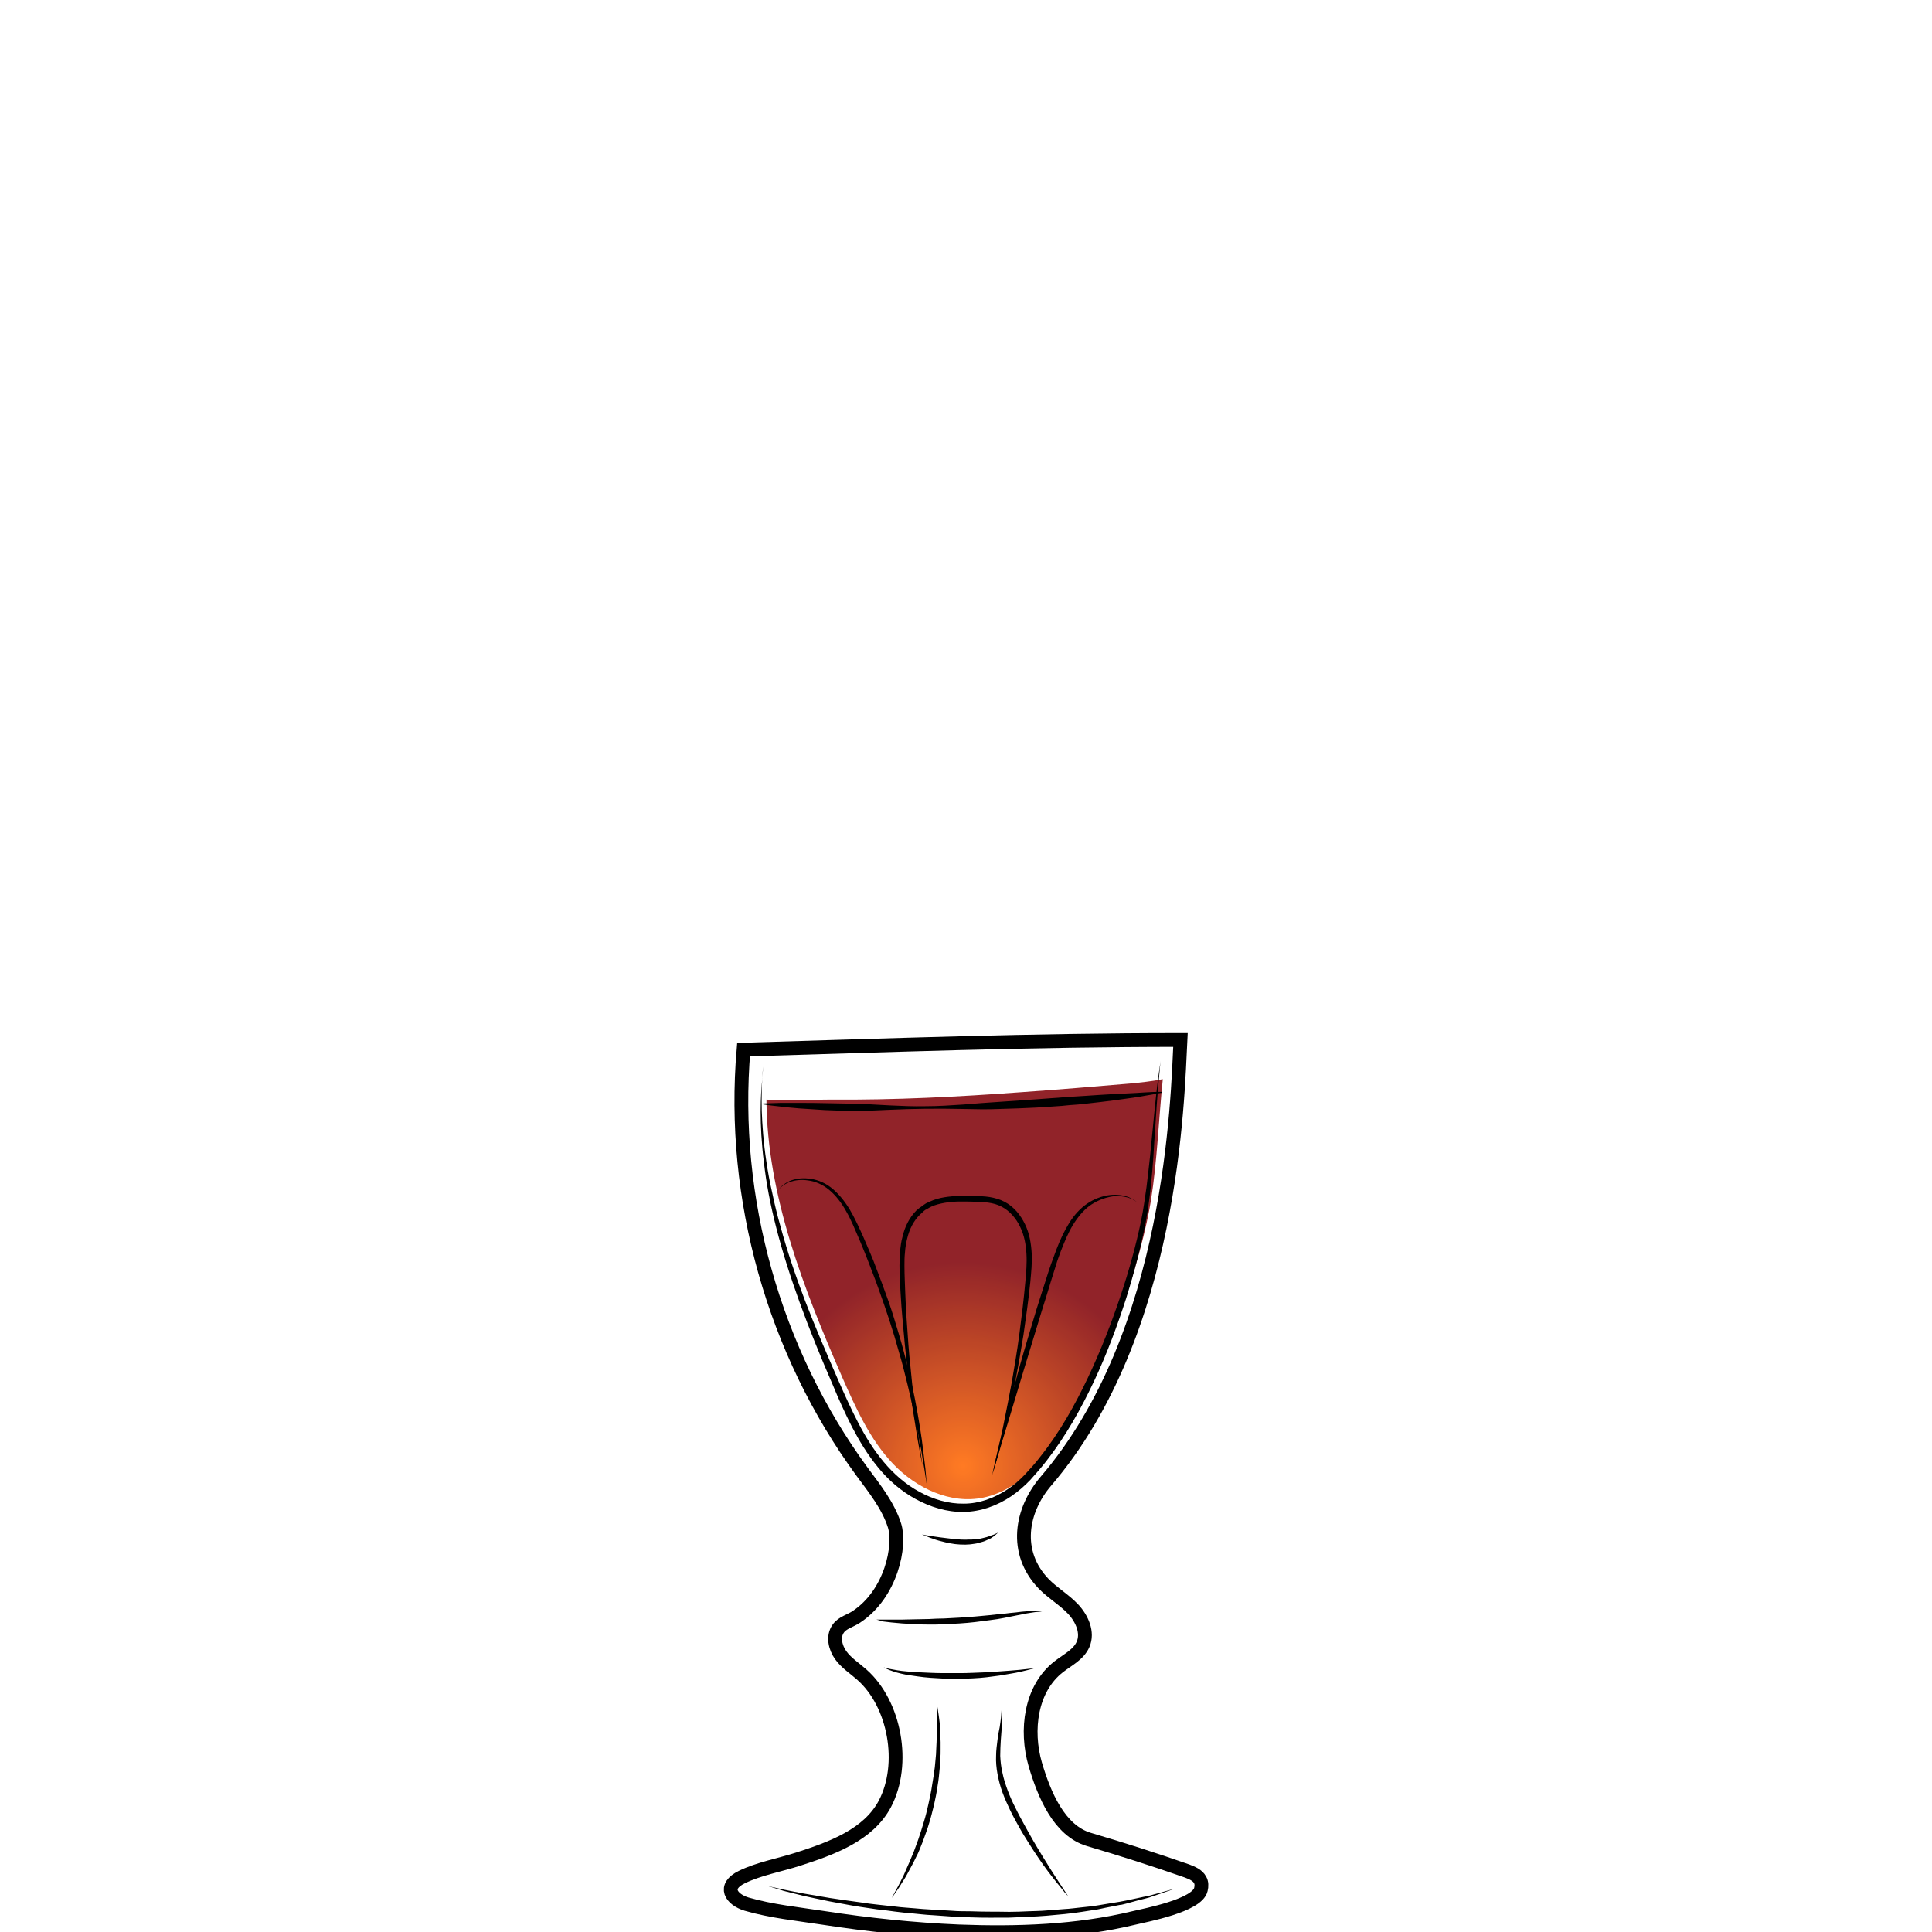
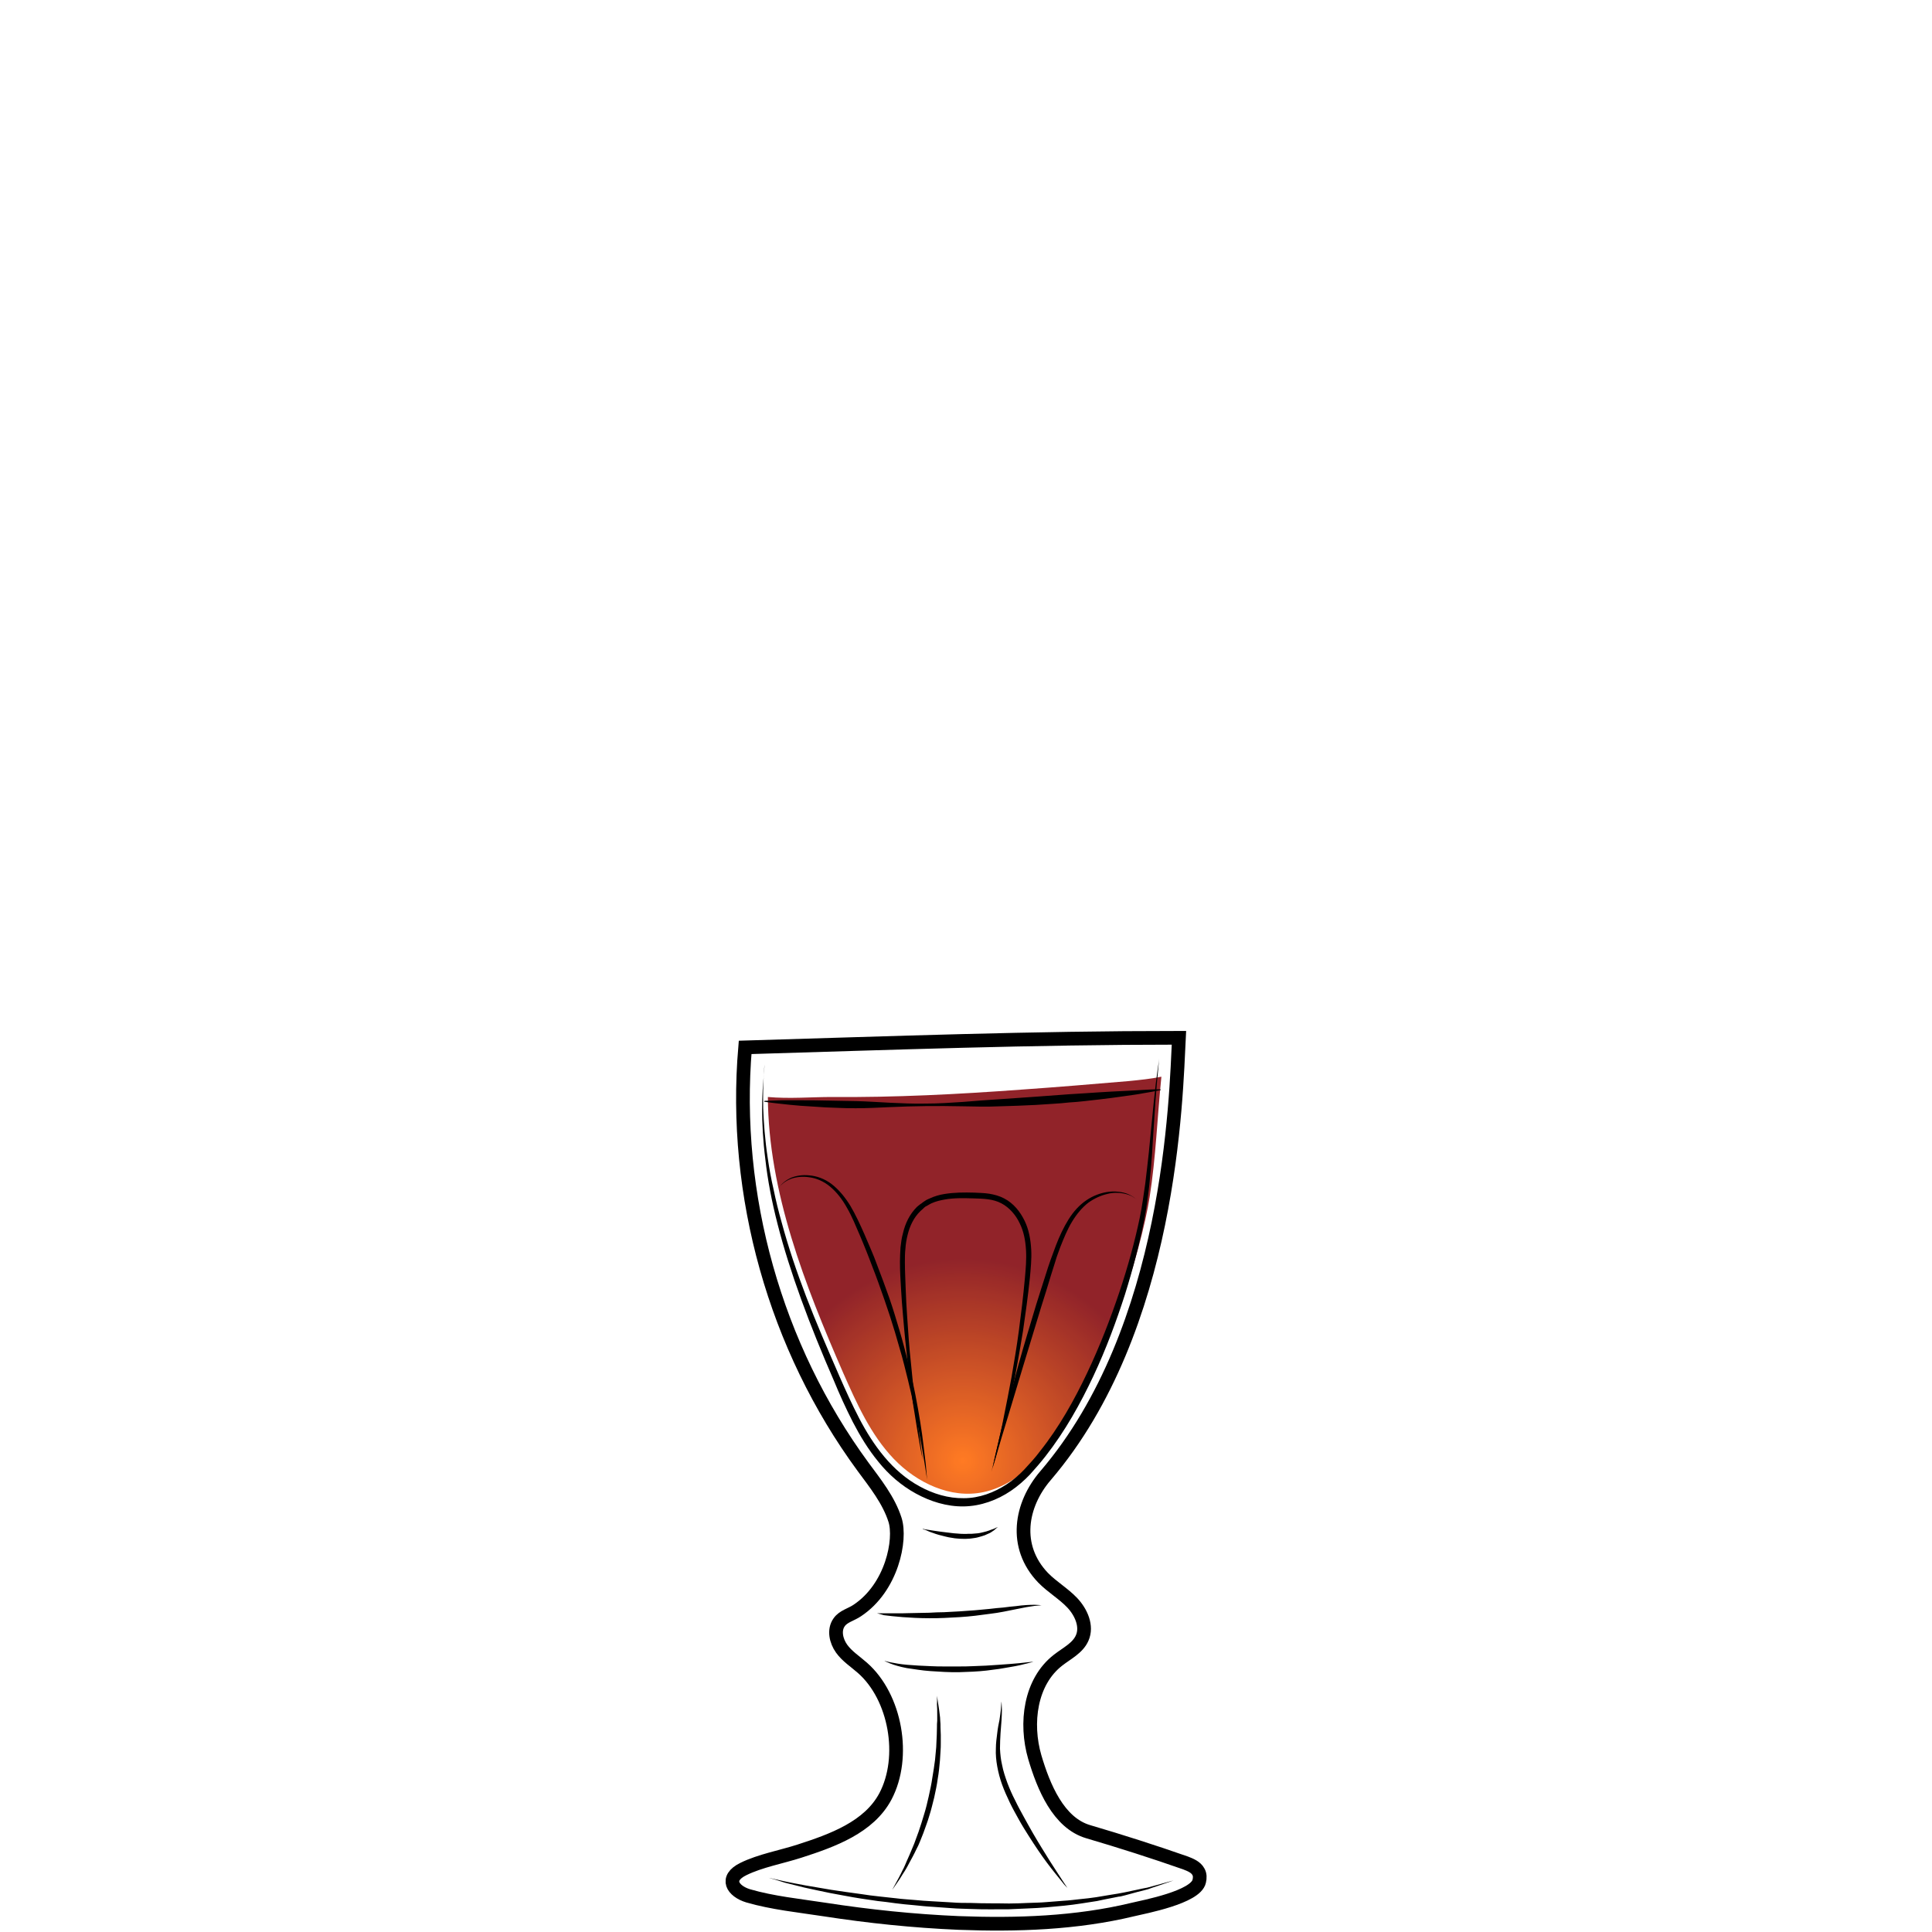
- <svg xmlns="http://www.w3.org/2000/svg" id="Layer_1" viewBox="0 0 700 700">
-   <style>.st0{fill:none}.st1{opacity:.86;fill:url(#SVGID_1_)}.st2{fill:none;stroke:#000;stroke-width:5;stroke-miterlimit:10}</style>
-   <path class="st0" d="M0 0h700v700H0z" />
-   <radialGradient id="SVGID_1_" cx="348.858" cy="531.128" r="73.972" gradientUnits="userSpaceOnUse">
+ <svg xmlns="http://www.w3.org/2000/svg" id="Layer_1" viewBox="0 0 705 705">
+   <style>.st0{fill:none}.st1{opacity:.86;fill:url(#SVGID_1_);enable-background:new}.st2{fill:none;stroke:#000;stroke-width:5;stroke-miterlimit:10}</style>
+   <path class="st0" d="M122.5 0h460v705h-460V0z" />
+   <radialGradient id="SVGID_1_" cx="351.33" cy="173.952" r="73.972" gradientTransform="matrix(1 0 0 -1 0 707)" gradientUnits="userSpaceOnUse">
    <stop offset=".007" stop-color="#ff6500" />
    <stop offset="1" stop-color="#7f0007" />
  </radialGradient>
-   <path class="st1" d="M409.3 392.6c-13 1.1-26 2.2-39 3.1-23.1 1.7-46.3 2.9-69.4 2.7-7 0-15.5.7-23.2 0 .2 34.6 13.5 68.6 27.5 100.7 4.9 11.1 10 22.5 18.4 31.3s20.8 14.7 32.7 12.2c6.7-1.4 13-5.3 17.7-10.3 26.1-27.3 40.2-79.5 43-97.3 2.3-14.6 2.8-29.3 4.3-44-3.9.8-8 1.2-12 1.6z" />
-   <path class="st2" d="M269.4 380.3c-4.6 53.9 11 109.4 43 153 4.5 6.1 9.4 12.2 11.7 19.4 2.3 7.2-1.1 24.7-13.8 33.1-2.2 1.5-5.1 2.1-6.6 4.3-2 2.8-1.1 6.8.9 9.6s5 4.7 7.6 7c12.1 10.6 16 32.5 8.4 46.9-6 11.3-19.3 16.1-31.4 20-6.5 2.1-14.3 3.5-20.4 6.5-7 3.4-3.9 8.1 1.7 9.8 8.9 2.6 18.8 3.6 27.9 5 16.2 2.5 32.5 4.2 48.9 4.9 21.2.8 42.9.1 63.6-4.9 4.2-1 22.9-4.5 24.2-10.3.3-1.2.3-2.5-.3-3.5-.9-1.7-2.9-2.5-4.7-3.2-11.7-4.1-23.6-7.9-35.5-11.4-10.9-3.2-16.3-16.4-19.5-27.2-3.6-12.4-1.7-27.5 8.5-35.4 3.2-2.5 7.2-4.4 8.8-8.1 1.9-4.3-.4-9.4-3.6-12.8-3.2-3.4-7.4-5.8-10.7-9.2-10.9-11.4-8.2-26.6.9-37.2 46-53.7 47.6-138.3 48.7-159.8-53.8 0-104.4 1.9-158.3 3.5z" />
-   <path d="M281.7 431.6s.1-.1.2-.3c.2-.2.3-.5.7-.9.7-.8 1.8-1.7 3.5-2.5 1.7-.7 4.1-1.2 6.7-.9 2.6.2 5.6 1.2 8.2 3.2 2.6 2 4.9 4.8 6.8 7.9 1.9 3.2 3.5 6.7 5.1 10.3.8 1.8 1.6 3.7 2.4 5.6.8 1.9 1.6 3.8 2.3 5.8 1.5 3.9 3 7.9 4.4 11.9 1.4 4 2.6 8.1 3.8 12.1 1.2 4 2.2 8 3.2 11.9.9 3.9 1.8 7.6 2.5 11.2.7 3.6 1.3 7 1.8 10.1.5 3.1.9 6 1.2 8.6.3 2.6.6 4.8.8 6.6.3 3.7.5 5.8.5 5.8s-.3-2.1-.9-5.8c-.3-1.8-.7-4-1.1-6.6-.5-2.5-1-5.4-1.6-8.5-.3-1.6-.6-3.2-1-4.8-.4-1.7-.7-3.4-1.1-5.2-.8-3.5-1.7-7.2-2.7-11.1-.5-1.9-1-3.9-1.6-5.8-.6-2-1.1-3.9-1.7-5.9-1.2-4-2.5-8-3.9-12s-2.8-8-4.3-11.8c-.7-1.9-1.5-3.9-2.2-5.7-.8-1.9-1.5-3.8-2.3-5.6-1.6-3.7-3-7.2-4.8-10.3-1.7-3.1-3.8-5.8-6.2-7.8-2.4-2-5.1-3.1-7.6-3.4-2.5-.4-4.7-.1-6.5.5-1.7.6-2.9 1.5-3.6 2.2-.4.3-.6.7-.8.8-.1.3-.2.4-.2.4z" />
-   <path d="M334.2 530.8s-.2-.9-.5-2.5c-.3-1.7-.8-4.1-1.3-7.2-.5-3.1-1.1-6.9-1.8-11.2-.6-4.3-1.3-9.2-1.9-14.6-.6-5.4-1.2-11.2-1.7-17.3-.3-3.1-.5-6.2-.7-9.5-.2-3.2-.4-6.5-.4-10 0-1.7.1-3.4.2-5.2.2-1.7.4-3.5.9-5.2.8-3.5 2.4-6.9 5.1-9.6l1.1-.9.3-.2.3-.2.5-.4c.4-.3.8-.5 1.2-.8.4-.2.8-.4 1.3-.6 1.7-.8 3.5-1.3 5.3-1.6 3.7-.6 7.3-.6 10.9-.5 1.8.1 3.6.1 5.5.4 1.8.3 3.7.8 5.4 1.7 3.5 1.8 5.9 4.9 7.5 8.2 1.6 3.3 2.2 7 2.4 10.5.2 3.5-.2 7-.5 10.4-.7 6.7-1.6 13.2-2.5 19.3-1 6.1-2 11.9-3 17.1-2.1 10.6-4.3 19.3-6 25.4-.8 3-1.5 5.4-2 7-.5 1.6-.7 2.5-.7 2.5s.9-3.5 2.3-9.6c.7-3.1 1.6-6.8 2.4-11.1.9-4.3 1.8-9.1 2.8-14.4.9-5.3 1.9-11 2.7-17.1.8-6.1 1.6-12.5 2.2-19.2.3-3.3.6-6.7.4-10.1-.2-3.4-.8-6.8-2.3-9.8-1.4-3-3.8-5.8-6.7-7.3-3-1.6-6.5-1.7-10.1-1.8-3.6-.1-7.1-.2-10.5.4-1.7.3-3.4.7-4.9 1.4-.4.2-.8.4-1.1.6-.3.2-.7.4-1.1.6l-.5.4-.2.2-.2.2-.9.8c-2.4 2.3-3.9 5.4-4.7 8.7-.4 1.6-.7 3.3-.8 5-.2 1.7-.2 3.3-.2 5 0 3.3.2 6.6.3 9.9.1 3.2.3 6.4.5 9.5.4 6.1.8 12 1.4 17.3 1 10.7 2.1 19.6 3 25.8.8 6.1 1.3 9.6 1.3 9.6z" />
-   <path d="M359.7 533.8s.1-.5.3-1.4c.2-.9.4-2.2.8-3.8.8-3.3 1.8-8 3.3-13.6 1.4-5.6 3.2-12.1 5.1-19.1 1-3.5 2-7.1 3.1-10.7 1.1-3.6 2.2-7.3 3.3-11 1.2-3.7 2.3-7.4 3.5-11 1.1-3.6 2.4-7.2 3.7-10.6 1.3-3.4 2.8-6.6 4.6-9.5 1.8-2.9 4-5.3 6.5-7 2.5-1.7 5.1-2.6 7.4-3 2.4-.4 4.5-.2 6.2.2 1.7.4 2.8 1.1 3.6 1.6.4.3.6.5.8.6.2.2.3.2.3.2s-.1-.1-.3-.2c-.2-.1-.5-.3-.9-.6-.8-.5-2-1-3.6-1.3-1.6-.3-3.7-.4-5.9.2-2.2.5-4.7 1.6-6.9 3.2-2.2 1.7-4.2 4.1-5.9 6.9-1.7 2.8-3 6-4.3 9.3-.6 1.7-1.3 3.4-1.8 5.2-.6 1.8-1.1 3.6-1.7 5.4-1.1 3.6-2.2 7.3-3.4 11-4.5 14.8-9 29.5-12.3 40.6-1.7 5.5-3.1 10.2-4 13.4-.9 3.2-1.5 5-1.5 5zM334.1 556s.5 0 1.2.2c.8.1 1.9.3 3.2.5l2.1.3 2.4.3c.8.1 1.7.2 2.5.3.9.1 1.7.1 2.6.2.9 0 1.7.1 2.6 0h1.3c.4 0 .8-.1 1.2-.1.4 0 .8-.1 1.2-.1.4-.1.8-.1 1.1-.2.7-.2 1.4-.3 2-.5l.9-.3c.3-.1.5-.2.8-.3.5-.2 1-.3 1.3-.5.7-.3 1.1-.5 1.1-.5s-.3.3-.9.8c-.3.3-.7.6-1.2.9-.2.2-.5.3-.8.5-.3.1-.6.3-.9.4-.6.3-1.3.6-2.1.8-.8.2-1.6.5-2.4.6-.9.1-1.7.3-2.7.3-.9.1-1.8 0-2.8 0-.9-.1-1.8-.1-2.7-.3-.9-.1-1.8-.3-2.6-.5-1.7-.4-3.2-.8-4.5-1.3-1.3-.4-2.3-.9-3-1.2a4 4 0 0 1-.9-.3zm-16.6 30.8h9.4c1.4 0 2.9-.1 4.6-.1 1.6 0 3.3-.1 5.1-.1 1.8-.1 3.6-.2 5.4-.2 1.8-.1 3.7-.2 5.6-.3 1.9-.1 3.7-.3 5.6-.4 1.8-.2 3.7-.3 5.4-.5 1.8-.2 3.4-.4 5-.5 1.6-.2 3.1-.4 4.5-.5 2.8-.4 5.2-.5 6.9-.5.8 0 1.5.1 1.9.1.4.1.7.1.7.1s-.9 0-2.6.2c-1.6.2-3.9.6-6.7 1.2-1.4.3-2.9.6-4.5.9-1.6.3-3.3.6-5.1.8-1.8.2-3.6.5-5.4.7-1.9.2-3.7.4-5.6.5-1.9.1-3.8.2-5.6.3-1.9.1-3.7.1-5.5.1-3.6 0-6.9-.2-9.7-.4-2.8-.2-5.2-.5-6.8-.7-1.7-.5-2.6-.7-2.6-.7zm2.7 17.3s.8.3 2.3.6c1.5.3 3.6.7 6.1.9 2.5.2 5.5.4 8.7.5 1.6.1 3.3.1 4.9.1h5.1c1.7 0 3.4 0 5.1-.1 1.7-.1 3.3-.1 4.9-.2 1.6-.1 3.1-.2 4.6-.3 1.5-.1 2.8-.2 4.1-.3 2.6-.2 4.7-.4 6.2-.6 1.5-.2 2.4-.2 2.4-.2s-.8.2-2.3.6c-1.5.4-3.6.9-6.1 1.3-1.3.2-2.7.5-4.1.7-1.5.2-3 .4-4.6.6-1.6.2-3.3.3-5 .4-1.7.1-3.4.1-5.2.2-1.7 0-3.5 0-5.2-.1-1.7-.1-3.4-.2-5-.3-1.6-.1-3.2-.3-4.6-.5-1.5-.2-2.9-.4-4.1-.6-2.6-.5-4.6-1.1-6.1-1.7-.7-.3-1.2-.5-1.6-.7-.3-.2-.5-.3-.5-.3zm19.2 12.8s.2 1.1.5 3.2c.2 1 .3 2.2.5 3.6.1.7.2 1.5.2 2.3.1.8.1 1.6.1 2.5 0 .9.1 1.8.1 2.7v2.9c0 1 0 2-.1 3.1s-.1 2.1-.2 3.2c-.2 2.2-.4 4.5-.8 6.7-.3 2.3-.8 4.6-1.3 6.9-.6 2.3-1.1 4.6-1.8 6.7-.6 2.2-1.5 4.3-2.2 6.4l-1.2 3c-.4 1-.8 1.9-1.3 2.8-.4.9-.9 1.8-1.3 2.6s-.9 1.6-1.3 2.4c-.4.8-.8 1.5-1.2 2.2-.4.7-.8 1.3-1.2 1.9-.7 1.2-1.4 2.3-2 3.1-1.2 1.7-1.8 2.6-1.8 2.6s.5-1 1.5-2.8c.5-.9 1.1-2 1.7-3.2.3-.6.6-1.3 1-2 .3-.7.7-1.5 1-2.3.7-1.6 1.5-3.3 2.2-5.1.4-.9.8-1.9 1.1-2.8.4-1 .7-2 1.1-3 .7-2.1 1.4-4.2 2-6.3.7-2.2 1.2-4.4 1.7-6.6.5-2.3 1-4.5 1.3-6.7.4-2.2.7-4.4 1-6.6.1-1.1.2-2.1.3-3.2.1-1 .2-2 .2-3 .1-2 .2-3.9.2-5.6 0-.9 0-1.7.1-2.5v-2.2c0-1.4 0-2.6-.1-3.7.1-2 0-3.2 0-3.2zm23.5 2s0 .3.1.8c0 .5.1 1.4.1 2.4 0 2.1-.2 5-.5 8.5-.1 1.7-.2 3.6-.2 5.6.1 2 .3 4 .8 6.1.4 2.1 1.1 4.2 1.9 6.4.8 2.1 1.7 4.2 2.8 6.3 1 2.1 2.1 4.1 3.2 6.1s2.2 4 3.3 5.9c2.2 3.8 4.4 7.3 6.2 10.2 1.9 3 3.5 5.4 4.6 7.1 1.1 1.7 1.8 2.7 1.8 2.7l-.6-.6c-.4-.4-.9-1-1.5-1.8-1.3-1.6-3.2-3.9-5.3-6.7-2.1-2.8-4.4-6.2-6.8-10-1.2-1.9-2.4-3.8-3.5-5.8s-2.3-4.1-3.3-6.2c-1-2.1-2-4.3-2.8-6.5-.8-2.2-1.4-4.5-1.8-6.7-.4-2.2-.6-4.4-.5-6.5 0-2.1.3-4 .5-5.7.2-1.8.5-3.3.8-4.7.2-1.4.4-2.6.5-3.7.2-2 .2-3.2.2-3.2z" />
-   <path d="M277.9 683.3s2.3.5 6.3 1.4c2 .4 4.4.9 7.2 1.4 2.8.5 6 1 9.4 1.6 3.5.5 7.2 1.1 11.2 1.6 2 .3 4 .6 6.1.8 2.1.2 4.2.5 6.4.7 2.2.3 4.4.4 6.6.6 2.2.2 4.5.4 6.8.5 2.3.1 4.6.3 6.9.4 2.3.2 4.7.2 7 .2 4.7.2 9.3.1 13.9.2 2.3 0 4.6-.1 6.8-.2 2.3-.1 4.5-.1 6.7-.3 2.2-.2 4.3-.3 6.4-.5 2.1-.1 4.1-.4 6.1-.6 2-.2 3.9-.4 5.8-.7 1.9-.3 3.7-.6 5.4-.9 3.5-.5 6.6-1.2 9.4-1.8 1.4-.3 2.7-.6 3.9-.8 1.2-.3 2.3-.6 3.3-.9 3.9-1.1 6.2-1.7 6.2-1.7s-2.2.8-6.1 2.1c-1 .3-2.1.7-3.2 1.1-1.2.3-2.5.7-3.9 1-1.4.4-2.9.8-4.4 1.2l-1.2.3c-.4.1-.8.2-1.2.2-.8.2-1.7.3-2.5.5-1.7.3-3.5.7-5.4 1.1-1.9.3-3.8.6-5.8.9-2 .3-4.1.6-6.2.8-2.1.2-4.3.4-6.5.6-2.2.2-4.4.3-6.7.4l-6.9.3c-4.6 0-9.3.1-14-.1-2.3-.1-4.7-.1-7-.3-2.3-.2-4.7-.3-7-.5-2.3-.1-4.6-.4-6.8-.6-2.3-.2-4.5-.4-6.7-.7-2.2-.3-4.3-.6-6.4-.8-2.1-.3-4.1-.6-6.1-.9-4-.6-7.7-1.4-11.2-2-3.5-.7-6.6-1.4-9.4-2l-7.2-1.8c-3.7-1.2-6-1.8-6-1.8zm-1.4-296.8s-.1 1.5-.3 4.2c-.2 2.7-.3 6.8-.2 11.9.2 5.1.6 11.3 1.7 18.4.5 3.5 1.2 7.3 2.1 11.2.8 3.9 1.8 8 3 12.2 2.3 8.5 5.3 17.5 8.9 26.9 3.6 9.4 7.8 19.1 12.2 29.2 2.2 5 4.5 10.1 7.1 15.1 2.6 5 5.6 9.8 9.2 14.1 3.6 4.3 7.9 8.1 12.9 10.8 4.9 2.7 10.5 4.4 16.1 4.3 5.6 0 11-2 15.7-5.1 2.3-1.5 4.5-3.4 6.4-5.4 2-2.2 3.9-4.2 5.6-6.5 7.1-8.9 12.6-18.8 17.3-28.7 4.7-9.9 8.5-19.8 11.7-29.3 3.2-9.5 5.7-18.7 7.5-27.3.9-4.3 1.4-8.4 2-12.4.5-4 .9-7.7 1.3-11.3.7-7.1 1.3-13.3 1.8-18.4.5-5.1 1-9.1 1.4-11.8.4-2.7.6-4.2.6-4.2s-.2 1.5-.4 4.2c-.3 2.7-.6 6.8-1 11.9-.3 5.1-.8 11.3-1.2 18.5-.5 7.1-1.2 15.2-2.8 23.9-1.7 8.7-4.1 18-7.1 27.6-3.1 9.6-6.8 19.7-11.5 29.7s-10.3 20.1-17.5 29.3c-1.8 2.3-3.8 4.6-5.7 6.7-2.1 2.2-4.4 4.2-6.9 5.9-5 3.4-11 5.6-17.2 5.7-6.2.1-12.2-1.8-17.5-4.7-5.3-2.9-9.9-6.9-13.6-11.5-3.8-4.6-6.8-9.6-9.4-14.6-2.6-5.1-4.9-10.2-7-15.3-8.8-20.2-16-39.5-20.4-56.7-2.2-8.5-3.7-16.5-4.5-23.7-.9-7.1-1.2-13.4-1.2-18.5s.3-9.2.6-11.9c.1-2.9.3-4.4.3-4.4z" />
-   <path d="M276.5 399.8s2.3-.1 6.2-.2h7.2c2.8 0 5.9 0 9.3.1 3.4.1 7.1.1 10.9.2 3.9.1 8 .4 12.2.6 4.2.2 8.6.4 13.1.3 4.5 0 9-.3 13.5-.6 4.5-.4 9-.7 13.5-1 4.4-.3 8.8-.6 13-.9 4.2-.3 8.3-.6 12.2-.9 3.9-.2 7.5-.5 10.9-.7 3.4-.2 6.5-.4 9.2-.5 2.8-.1 5.2-.3 7.1-.4 2-.1 3.5-.2 4.6-.2h1.6v.3s-.6.1-1.6.3c-1 .2-2.6.5-4.5.8-2 .4-4.3.7-7.1 1.1-2.7.4-5.8.8-9.2 1.2-1.7.2-3.4.4-5.3.6-1.8.2-3.7.4-5.7.5-1.9.2-3.9.4-6 .5-2 .1-4.1.3-6.2.4-4.2.2-8.6.4-13.1.5-4.5.2-9 .1-13.5 0-9.1-.2-18.1-.1-26.6.3-4.2.2-8.4.4-12.3.4-1.9 0-3.8 0-5.7-.1-1.8-.1-3.6-.1-5.3-.2-3.4-.2-6.5-.4-9.3-.6-2.8-.2-5.2-.5-7.1-.7-3.9-.4-6.2-.8-6.2-.8l.2-.3z" />
+   <path class="st1" d="M411.8 394.5c-13 1.1-26 2.2-39 3.1-23.1 1.7-46.3 2.9-69.4 2.7-7 0-15.5.7-23.2 0 .2 34.6 13.5 68.6 27.5 100.7 4.9 11.1 10 22.5 18.4 31.3s20.8 14.7 32.7 12.2c6.7-1.4 13-5.3 17.7-10.3 26.1-27.3 40.2-79.5 43-97.3 2.3-14.6 2.8-29.3 4.3-44-3.9.8-8 1.2-12 1.6z" />
+   <path class="st2" d="M271.9 382.2c-4.6 53.9 11 109.4 43 153 4.5 6.1 9.4 12.2 11.7 19.4 2.3 7.2-1.1 24.7-13.8 33.1-2.2 1.5-5.1 2.1-6.6 4.3-2 2.8-1.1 6.8.9 9.6s5 4.7 7.6 7c12.1 10.6 16 32.5 8.4 46.9-6 11.3-19.3 16.1-31.4 20-6.5 2.1-14.3 3.5-20.4 6.5-7 3.4-3.9 8.1 1.7 9.8 8.9 2.6 18.8 3.6 27.9 5 16.2 2.5 32.5 4.2 48.9 4.9 21.2.8 42.9.1 63.6-4.9 4.2-1 22.9-4.5 24.2-10.3.3-1.2.3-2.5-.3-3.5-.9-1.7-2.9-2.5-4.7-3.2-11.7-4.1-23.6-7.9-35.5-11.4-10.9-3.2-16.3-16.4-19.5-27.2-3.6-12.4-1.7-27.5 8.5-35.4 3.2-2.5 7.2-4.4 8.8-8.1 1.9-4.3-.4-9.4-3.6-12.8-3.2-3.4-7.4-5.8-10.7-9.2-10.9-11.4-8.2-26.6.9-37.2 46-53.7 47.6-138.3 48.7-159.8-53.8 0-104.4 1.9-158.3 3.5z" />
+   <path d="M284.2 433.5s.1-.1.2-.3c.2-.2.3-.5.7-.9.7-.8 1.8-1.7 3.5-2.5 1.7-.7 4.1-1.2 6.7-.9 2.6.2 5.6 1.2 8.2 3.2s4.9 4.8 6.8 7.9c1.9 3.2 3.5 6.7 5.1 10.3.8 1.8 1.6 3.7 2.4 5.6s1.6 3.8 2.3 5.8c1.5 3.9 3 7.9 4.4 11.9s2.6 8.1 3.8 12.1c1.2 4 2.2 8 3.2 11.9.9 3.9 1.8 7.6 2.5 11.2.7 3.6 1.3 7 1.8 10.1s.9 6 1.2 8.6c.3 2.6.6 4.8.8 6.6.3 3.7.5 5.8.5 5.8s-.3-2.1-.9-5.8c-.3-1.8-.7-4-1.1-6.6-.5-2.5-1-5.4-1.6-8.5-.3-1.6-.6-3.2-1-4.8-.4-1.7-.7-3.4-1.1-5.2-.8-3.5-1.7-7.2-2.7-11.1-.5-1.9-1-3.9-1.6-5.8-.6-2-1.1-3.9-1.7-5.9-1.2-4-2.5-8-3.9-12s-2.8-8-4.3-11.8c-.7-1.9-1.5-3.9-2.2-5.7-.8-1.9-1.5-3.8-2.3-5.6-1.6-3.7-3-7.2-4.8-10.3-1.7-3.1-3.8-5.8-6.2-7.8-2.4-2-5.1-3.1-7.6-3.4-2.5-.4-4.7-.1-6.5.5-1.7.6-2.9 1.5-3.6 2.2-.4.3-.6.7-.8.8-.1.3-.2.4-.2.4z" />
+   <path d="M336.7 532.7s-.2-.9-.5-2.5c-.3-1.7-.8-4.1-1.3-7.2-.5-3.1-1.1-6.9-1.8-11.2-.6-4.3-1.3-9.2-1.9-14.6s-1.2-11.2-1.7-17.3c-.3-3.1-.5-6.2-.7-9.5-.2-3.2-.4-6.5-.4-10 0-1.7.1-3.4.2-5.2.2-1.7.4-3.5.9-5.2.8-3.5 2.4-6.9 5.1-9.6l1.1-.9.3-.2.3-.2.5-.4c.4-.3.8-.5 1.2-.8.4-.2.8-.4 1.3-.6 1.7-.8 3.5-1.3 5.3-1.6 3.7-.6 7.3-.6 10.9-.5 1.8.1 3.6.1 5.5.4 1.8.3 3.7.8 5.4 1.7 3.5 1.8 5.9 4.9 7.5 8.2 1.6 3.3 2.2 7 2.4 10.5.2 3.5-.2 7-.5 10.4-.7 6.7-1.6 13.2-2.5 19.3-1 6.1-2 11.9-3 17.1-2.1 10.6-4.3 19.3-6 25.4-.8 3-1.5 5.4-2 7s-.7 2.5-.7 2.5.9-3.5 2.3-9.6c.7-3.1 1.6-6.8 2.4-11.1.9-4.3 1.8-9.1 2.8-14.4.9-5.3 1.9-11 2.7-17.1.8-6.1 1.6-12.5 2.2-19.2.3-3.3.6-6.7.4-10.1s-.8-6.8-2.3-9.8c-1.4-3-3.8-5.8-6.7-7.3-3-1.6-6.5-1.7-10.1-1.8-3.6-.1-7.1-.2-10.5.4-1.7.3-3.4.7-4.9 1.4-.4.2-.8.4-1.1.6-.3.2-.7.4-1.1.6l-.5.4-.2.2-.2.2-.9.8c-2.4 2.3-3.9 5.4-4.7 8.7-.4 1.6-.7 3.3-.8 5-.2 1.7-.2 3.3-.2 5 0 3.3.2 6.6.3 9.9.1 3.2.3 6.4.5 9.5.4 6.1.8 12 1.4 17.3 1 10.7 2.1 19.6 3 25.8.8 6.1 1.3 9.6 1.3 9.6z" />
+   <path d="M362.2 535.7s.1-.5.3-1.4c.2-.9.4-2.2.8-3.8.8-3.3 1.8-8 3.3-13.6 1.4-5.6 3.2-12.1 5.1-19.1 1-3.5 2-7.1 3.1-10.7s2.2-7.3 3.3-11c1.2-3.7 2.3-7.4 3.5-11 1.1-3.6 2.4-7.2 3.7-10.6 1.3-3.4 2.8-6.6 4.6-9.5 1.8-2.9 4-5.3 6.5-7s5.1-2.6 7.4-3c2.4-.4 4.5-.2 6.2.2 1.7.4 2.8 1.1 3.6 1.6.4.3.6.5.8.6.2.2.3.2.3.2s-.1-.1-.3-.2c-.2-.1-.5-.3-.9-.6-.8-.5-2-1-3.6-1.3s-3.7-.4-5.9.2c-2.2.5-4.7 1.6-6.9 3.2-2.2 1.7-4.2 4.1-5.9 6.9-1.7 2.8-3 6-4.3 9.3-.6 1.7-1.3 3.4-1.8 5.2-.6 1.8-1.1 3.6-1.7 5.4-1.1 3.6-2.2 7.3-3.4 11-4.5 14.8-9 29.5-12.3 40.6-1.7 5.5-3.1 10.2-4 13.4s-1.5 5-1.5 5zm-25.6 22.2s.5 0 1.2.2c.8.1 1.9.3 3.2.5l2.1.3 2.4.3c.8.1 1.7.2 2.5.3.9.1 1.7.1 2.6.2.9 0 1.7.1 2.6 0h1.3c.4 0 .8-.1 1.2-.1.4 0 .8-.1 1.2-.1.4-.1.8-.1 1.1-.2.7-.2 1.4-.3 2-.5l.9-.3c.3-.1.5-.2.8-.3.5-.2 1-.3 1.3-.5.7-.3 1.1-.5 1.1-.5s-.3.3-.9.8c-.3.3-.7.6-1.2.9-.2.2-.5.3-.8.5-.3.1-.6.3-.9.4-.6.3-1.3.6-2.1.8-.8.2-1.6.5-2.4.6-.9.1-1.7.3-2.7.3-.9.1-1.8 0-2.8 0-.9-.1-1.8-.1-2.7-.3-.9-.1-1.8-.3-2.6-.5-1.7-.4-3.2-.8-4.5-1.3-1.3-.4-2.3-.9-3-1.2-.3 0-.6-.1-.9-.3zM320 588.7h9.4c1.4 0 2.9-.1 4.6-.1 1.6 0 3.3-.1 5.1-.1 1.8-.1 3.6-.2 5.4-.2 1.8-.1 3.7-.2 5.6-.3s3.7-.3 5.6-.4c1.8-.2 3.7-.3 5.4-.5 1.8-.2 3.4-.4 5-.5 1.6-.2 3.1-.4 4.5-.5 2.8-.4 5.2-.5 6.9-.5.8 0 1.5.1 1.9.1.4.1.7.1.7.1s-.9 0-2.6.2c-1.6.2-3.9.6-6.7 1.2-1.4.3-2.9.6-4.5.9-1.6.3-3.3.6-5.1.8-1.8.2-3.6.5-5.4.7-1.9.2-3.7.4-5.6.5s-3.8.2-5.6.3c-1.9.1-3.7.1-5.5.1-3.6 0-6.9-.2-9.7-.4-2.8-.2-5.2-.5-6.8-.7-1.7-.5-2.6-.7-2.6-.7zm2.7 17.3s.8.3 2.3.6 3.6.7 6.1.9 5.5.4 8.7.5c1.6.1 3.3.1 4.9.1h5.1c1.7 0 3.4 0 5.1-.1s3.3-.1 4.9-.2c1.6-.1 3.1-.2 4.6-.3s2.8-.2 4.1-.3c2.6-.2 4.7-.4 6.2-.6 1.5-.2 2.4-.2 2.4-.2s-.8.2-2.3.6c-1.5.4-3.6.9-6.1 1.3-1.3.2-2.7.5-4.1.7-1.5.2-3 .4-4.6.6-1.6.2-3.3.3-5 .4-1.7.1-3.4.1-5.2.2-1.7 0-3.5 0-5.2-.1s-3.4-.2-5-.3-3.2-.3-4.6-.5c-1.5-.2-2.9-.4-4.1-.6-2.6-.5-4.6-1.1-6.1-1.7-.7-.3-1.2-.5-1.6-.7-.3-.2-.5-.3-.5-.3zm19.2 12.8s.2 1.1.5 3.2c.2 1 .3 2.2.5 3.6.1.7.2 1.5.2 2.3.1.8.1 1.6.1 2.5s.1 1.8.1 2.7v2.9c0 1 0 2-.1 3.1s-.1 2.1-.2 3.2c-.2 2.2-.4 4.5-.8 6.7-.3 2.3-.8 4.6-1.3 6.9-.6 2.3-1.1 4.6-1.8 6.7-.6 2.2-1.5 4.3-2.2 6.4l-1.2 3c-.4 1-.8 1.9-1.3 2.8-.4.9-.9 1.8-1.3 2.6s-.9 1.6-1.3 2.4c-.4.8-.8 1.5-1.2 2.2-.4.7-.8 1.3-1.2 1.9-.7 1.2-1.4 2.3-2 3.1-1.2 1.7-1.8 2.6-1.8 2.6s.5-1 1.5-2.8c.5-.9 1.1-2 1.7-3.2.3-.6.6-1.3 1-2 .3-.7.7-1.5 1-2.3.7-1.6 1.5-3.3 2.2-5.1.4-.9.8-1.9 1.1-2.8.4-1 .7-2 1.1-3 .7-2.1 1.4-4.2 2-6.3.7-2.2 1.2-4.4 1.7-6.6.5-2.3 1-4.5 1.3-6.7.4-2.2.7-4.4 1-6.6.1-1.1.2-2.1.3-3.2.1-1 .2-2 .2-3 .1-2 .2-3.9.2-5.6 0-.9 0-1.7.1-2.5v-2.2c0-1.4 0-2.6-.1-3.7.1-2 0-3.2 0-3.2zm23.5 2s0 .3.1.8c0 .5.1 1.4.1 2.4 0 2.1-.2 5-.5 8.5-.1 1.7-.2 3.6-.2 5.6.1 2 .3 4 .8 6.1.4 2.1 1.1 4.2 1.9 6.4.8 2.1 1.7 4.2 2.8 6.3 1 2.1 2.1 4.1 3.2 6.1s2.2 4 3.3 5.9c2.2 3.8 4.4 7.3 6.2 10.2 1.9 3 3.5 5.4 4.6 7.1 1.1 1.7 1.8 2.7 1.8 2.7l-.6-.6c-.4-.4-.9-1-1.5-1.8-1.3-1.6-3.2-3.9-5.3-6.7-2.1-2.8-4.4-6.2-6.8-10-1.2-1.9-2.4-3.8-3.5-5.8s-2.3-4.1-3.3-6.2c-1-2.1-2-4.3-2.8-6.5s-1.4-4.5-1.8-6.7-.6-4.4-.5-6.5c0-2.1.3-4 .5-5.7.2-1.8.5-3.3.8-4.7.2-1.4.4-2.6.5-3.7.2-2 .2-3.2.2-3.2z" />
+   <path d="M280.4 685.2s2.3.5 6.3 1.4c2 .4 4.4.9 7.2 1.4 2.8.5 6 1 9.4 1.6 3.5.5 7.2 1.1 11.2 1.6 2 .3 4 .6 6.1.8s4.2.5 6.4.7c2.2.3 4.4.4 6.6.6 2.2.2 4.5.4 6.8.5s4.6.3 6.9.4c2.3.2 4.7.2 7 .2 4.7.2 9.3.1 13.9.2 2.3 0 4.6-.1 6.8-.2 2.3-.1 4.5-.1 6.7-.3s4.3-.3 6.4-.5c2.1-.1 4.1-.4 6.1-.6 2-.2 3.9-.4 5.8-.7s3.7-.6 5.4-.9c3.5-.5 6.6-1.2 9.4-1.8 1.4-.3 2.7-.6 3.9-.8 1.2-.3 2.3-.6 3.3-.9 3.9-1.1 6.2-1.7 6.2-1.7s-2.2.8-6.1 2.1c-1 .3-2.1.7-3.2 1.1-1.2.3-2.5.7-3.9 1-1.4.4-2.9.8-4.4 1.2l-1.2.3c-.4.1-.8.2-1.2.2-.8.2-1.7.3-2.5.5-1.7.3-3.5.7-5.4 1.1-1.9.3-3.8.6-5.8.9-2 .3-4.1.6-6.2.8s-4.3.4-6.5.6c-2.2.2-4.4.3-6.7.4l-6.9.3c-4.6 0-9.3.1-14-.1-2.3-.1-4.7-.1-7-.3s-4.7-.3-7-.5c-2.3-.1-4.6-.4-6.8-.6-2.3-.2-4.5-.4-6.7-.7s-4.3-.6-6.4-.8c-2.1-.3-4.1-.6-6.1-.9-4-.6-7.7-1.4-11.2-2-3.5-.7-6.6-1.4-9.4-2l-7.2-1.8c-3.7-1.2-6-1.8-6-1.8zM279 388.4s-.1 1.5-.3 4.2c-.2 2.7-.3 6.8-.2 11.9.2 5.1.6 11.3 1.7 18.4.5 3.5 1.2 7.3 2.1 11.2.8 3.9 1.8 8 3 12.2 2.3 8.5 5.3 17.5 8.9 26.9s7.8 19.1 12.2 29.2c2.2 5 4.5 10.1 7.1 15.1s5.6 9.8 9.2 14.1 7.9 8.1 12.9 10.8c4.9 2.7 10.5 4.4 16.1 4.3 5.6 0 11-2 15.7-5.1 2.3-1.5 4.5-3.4 6.4-5.4 2-2.2 3.9-4.2 5.6-6.5 7.1-8.9 12.6-18.8 17.3-28.7 4.7-9.9 8.5-19.8 11.7-29.3s5.7-18.7 7.5-27.3c.9-4.3 1.4-8.4 2-12.4.5-4 .9-7.7 1.3-11.3.7-7.1 1.3-13.3 1.8-18.4s1-9.1 1.4-11.8c.4-2.7.6-4.2.6-4.2s-.2 1.5-.4 4.2c-.3 2.7-.6 6.8-1 11.9-.3 5.1-.8 11.3-1.2 18.5-.5 7.1-1.2 15.2-2.8 23.9-1.7 8.7-4.1 18-7.1 27.6-3.1 9.6-6.8 19.7-11.5 29.7s-10.3 20.1-17.5 29.3c-1.8 2.3-3.8 4.6-5.7 6.7-2.1 2.2-4.4 4.2-6.9 5.9-5 3.4-11 5.6-17.2 5.7-6.2.1-12.2-1.8-17.5-4.7s-9.9-6.9-13.6-11.5c-3.8-4.6-6.8-9.6-9.4-14.6-2.6-5.1-4.9-10.2-7-15.3-8.8-20.2-16-39.5-20.4-56.7-2.2-8.5-3.7-16.5-4.5-23.7-.9-7.1-1.2-13.4-1.2-18.5s.3-9.2.6-11.9c.1-2.9.3-4.4.3-4.4z" />
+   <path d="M279 401.7s2.3-.1 6.2-.2h7.2c2.8 0 5.9 0 9.3.1s7.1.1 10.9.2c3.9.1 8 .4 12.2.6s8.6.4 13.1.3c4.5 0 9-.3 13.5-.6 4.5-.4 9-.7 13.5-1 4.4-.3 8.8-.6 13-.9s8.3-.6 12.2-.9c3.9-.2 7.5-.5 10.9-.7s6.5-.4 9.2-.5c2.8-.1 5.2-.3 7.1-.4 2-.1 3.5-.2 4.6-.2h1.6v.3s-.6.1-1.6.3c-1 .2-2.6.5-4.5.8-2 .4-4.3.7-7.1 1.1-2.7.4-5.8.8-9.2 1.2-1.7.2-3.4.4-5.3.6-1.8.2-3.7.4-5.7.5-1.9.2-3.9.4-6 .5-2 .1-4.1.3-6.2.4-4.2.2-8.6.4-13.1.5-4.5.2-9 .1-13.5 0-9.1-.2-18.1-.1-26.6.3-4.2.2-8.4.4-12.3.4-1.9 0-3.8 0-5.7-.1-1.8-.1-3.6-.1-5.3-.2-3.4-.2-6.5-.4-9.3-.6s-5.2-.5-7.1-.7c-3.9-.4-6.2-.8-6.2-.8l.2-.3z" />
</svg>
